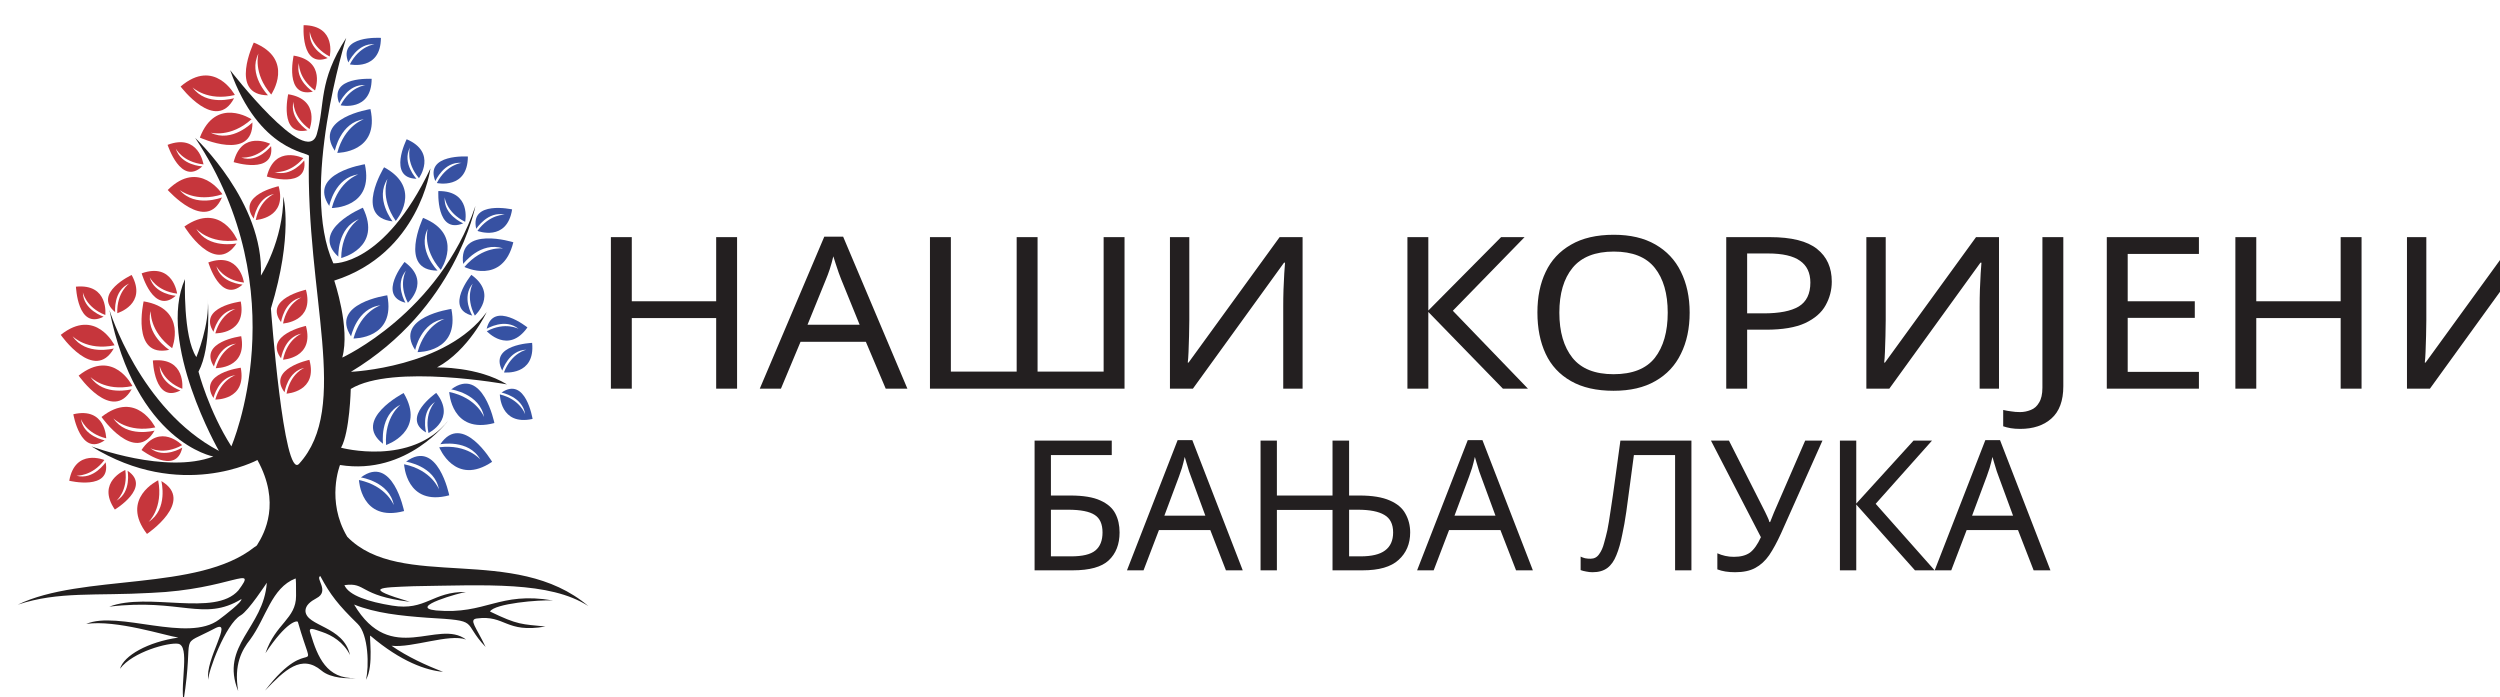
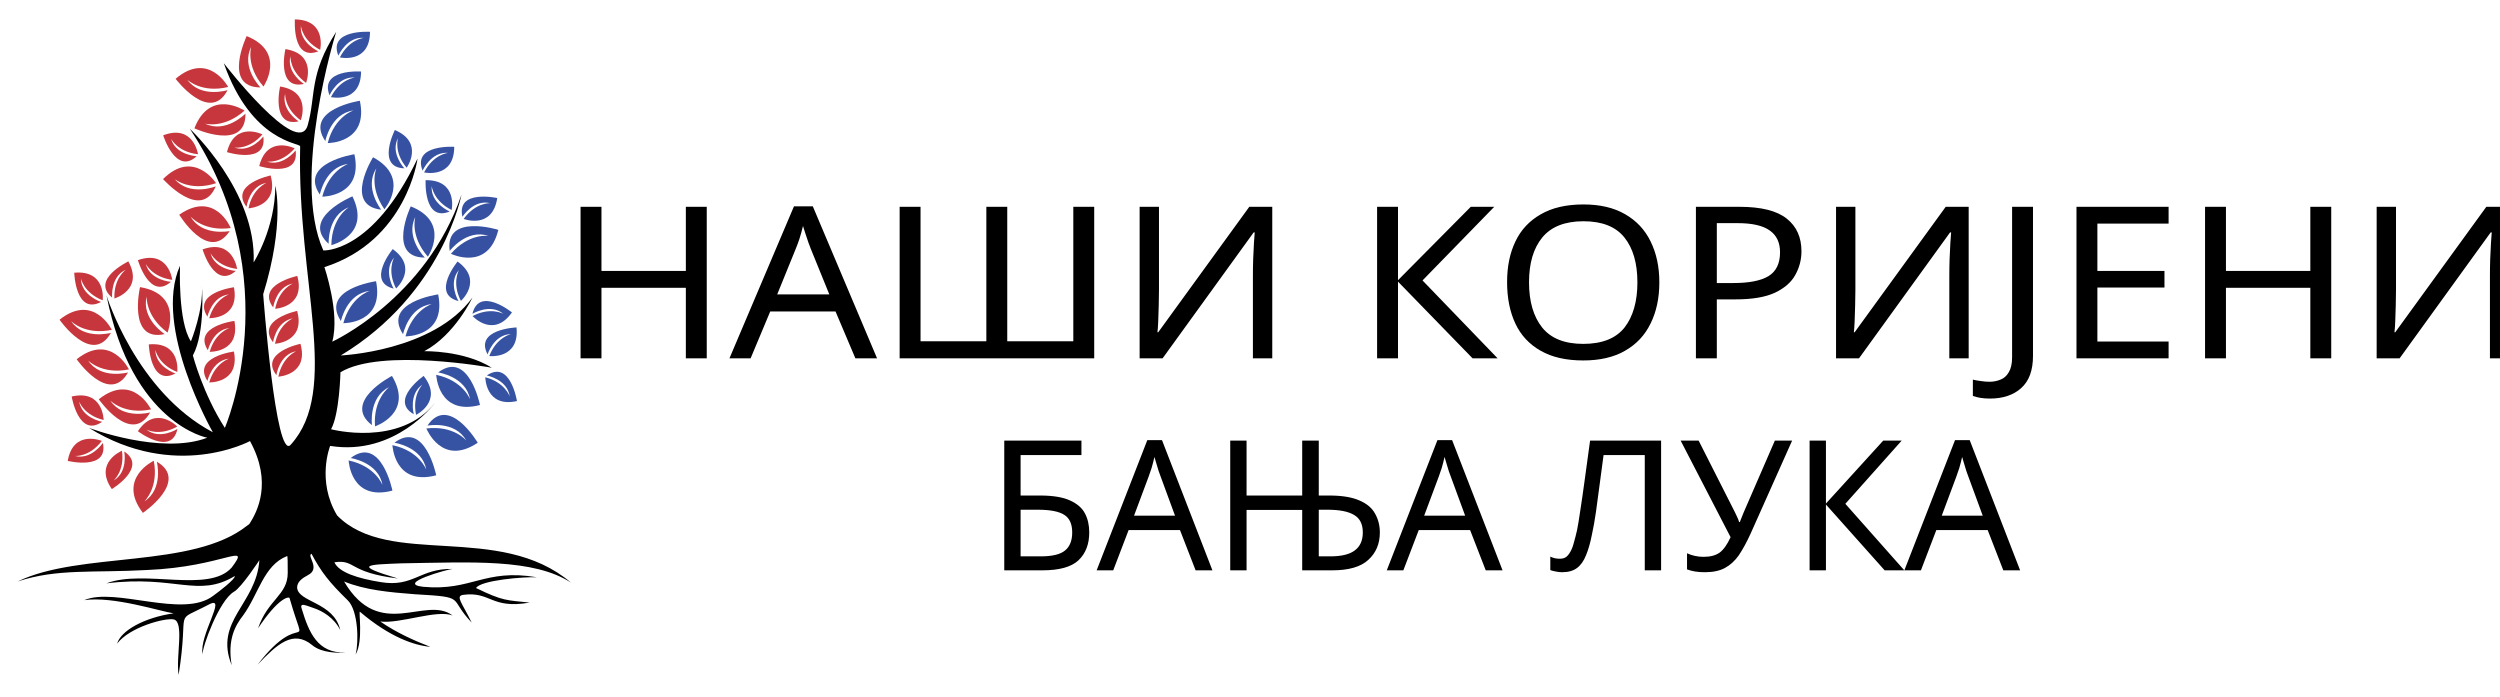
<svg xmlns="http://www.w3.org/2000/svg" version="1.1" id="Layer_1" x="0px" y="0px" viewBox="0 0 165 46" style="enable-background:new 0 0 165 46;" xml:space="preserve">
  <style type="text/css">
	.st0{fill:#3652A3;}
	.st1{fill:#C6363C;}
	.st2{fill:#3751A2;}
- 	.st3{fill:#221F1F;}
- 	.st4{fill:#231F20;}
- 	.st5{font-family:'GTWalsheimPro-Medium';}
- 	.st6{font-size:14px;}
- 	.st7{font-family:'GTWalsheimPro-CondensedLight';}
- 	.st8{font-size:11.99px;}
+ 	.st3{font-family:'GTWalsheimPro-Medium';}
+ 	.st4{font-size:14px;}
+ 	.st5{font-family:'GTWalsheimPro-CondensedLight';}
+ 	.st6{font-size:11.99px;}
</style>
  <g>
    <g>
-       <path class="st0" d="M23.69,31.68c0,0,0.13,2.81,2.98,2.05c0,0-0.76-3.78-2.85-2.22c0,0,1.89,0.28,2.17,1.83    C25.99,33.34,25.52,32.07,23.69,31.68z" />
-       <path class="st0" d="M29.78,25.7c0,0,1.89,0.28,2.17,1.83c0,0-0.46-1.27-2.3-1.66c0,0,0.13,2.81,2.98,2.05    C32.63,27.92,31.87,24.13,29.78,25.7z" />
-       <path class="st0" d="M24.45,7.2c0,0-3.81,0.59-2.35,2.75c0,0,0.37-1.88,1.92-2.08c0,0-1.28,0.4-1.76,2.22    C22.27,10.09,25.08,10.09,24.45,7.2z" />
-       <path class="st1" d="M17.69,6.29c0,0-1.34-1.36-0.63-2.76c0,0-0.39,1.29,0.84,2.71c0,0,1.59-2.32-1.15-3.43    C16.75,2.81,15.08,6.28,17.69,6.29z" />
-       <path class="st1" d="M15.45,6.48c0,0-1.83,0.57-2.74-0.71c0,0,0.97,0.94,2.79,0.5c0,0-1.33-2.48-3.58-0.56    C11.92,5.71,14.24,8.79,15.45,6.48z" />
-       <path class="st1" d="M16.6,7.87c0,0-2.35-1.55-3.41,1.21c0,0,3.51,1.61,3.47-1c0,0-1.34,1.37-2.75,0.68    C13.91,8.75,15.21,9.12,16.6,7.87z" />
-       <path class="st1" d="M14.65,13.03c0,0-1.78,0.71-2.79-0.49c0,0,1.04,0.86,2.82,0.28c0,0-1.52-2.36-3.61-0.28    C11.07,12.53,13.62,15.43,14.65,13.03z" />
-       <path class="st1" d="M15.67,15.86c0,0-1.08-2.6-3.5-0.91c0,0,2,3.3,3.44,1.12c0,0-1.88,0.38-2.66-0.98    C12.94,15.09,13.81,16.12,15.67,15.86z" />
-       <path class="st1" d="M11.36,22.98c0,0,1.04-2.61-1.88-3.09c0,0-0.86,3.76,1.69,3.2c0,0-1.61-1.03-1.23-2.56    C9.95,20.52,9.85,21.87,11.36,22.98z" />
-       <path class="st1" d="M10.25,28.21c0,0-1.24-2.52-3.55-0.69c0,0,2.21,3.16,3.5,0.9c0,0-1.85,0.5-2.72-0.81    C7.48,27.61,8.41,28.59,10.25,28.21z" />
-       <path class="st1" d="M10.44,31.7c0,0-2.54,1.2-0.74,3.54c0,0,3.2-2.16,0.95-3.49c0,0,0.47,1.86-0.85,2.7    C9.8,34.46,10.79,33.54,10.44,31.7z" />
-       <path class="st1" d="M8.74,25.48c0,0-1.24-2.52-3.55-0.69c0,0,2.21,3.16,3.5,0.9c0,0-1.85,0.5-2.72-0.81    C5.97,24.88,6.9,25.86,8.74,25.48z" />
-       <path class="st1" d="M7.51,23c0,0-1.85,0.5-2.72-0.81c0,0,0.93,0.98,2.77,0.6c0,0-1.24-2.52-3.55-0.69    C4.01,22.1,6.22,25.27,7.51,23z" />
-       <path class="st0" d="M21.9,13.73c0,0,2.81,0,2.18-2.89c0,0-3.81,0.59-2.35,2.75c0,0,0.37-1.88,1.92-2.08    C23.66,11.51,22.37,11.91,21.9,13.73z" />
-       <path class="st2" d="M27.56,23.24c0,0,2.81,0.04,2.23-2.85c0,0-3.82,0.53-2.39,2.71c0,0,0.39-1.87,1.95-2.05    C29.35,21.04,28.06,21.43,27.56,23.24z" />
-       <path class="st2" d="M23.33,22.34c0,0,2.81,0.04,2.23-2.85c0,0-3.82,0.53-2.39,2.71c0,0,0.39-1.87,1.95-2.05    C25.12,20.15,23.83,20.53,23.33,22.34z" />
-       <path class="st2" d="M30.57,17.42c0,0,1.15-1.53,2.64-1.02c0,0-1.33-0.2-2.56,1.22c0,0,2.52,1.24,3.23-1.63    C33.89,15.99,30.21,14.84,30.57,17.42z" />
-       <path class="st2" d="M29.09,17.81c0,0,1.58-2.33-1.17-3.43c0,0-1.65,3.49,0.96,3.48c0,0-1.35-1.36-0.65-2.76    C28.23,15.11,27.85,16.4,29.09,17.81z" />
-       <path class="st2" d="M22.52,17.03c0,0,2.73-0.67,1.43-3.32c0,0-3.56,1.48-1.62,3.23c0,0-0.09-1.91,1.37-2.48    C23.69,14.46,22.54,15.16,22.52,17.03z" />
-       <path class="st2" d="M25.91,14.61c0,0-1.19-1.5-0.33-2.81c0,0-0.53,1.24,0.54,2.78c0,0,1.83-2.13-0.77-3.54    C25.35,11.04,23.32,14.32,25.91,14.61z" />
-       <path class="st0" d="M26.67,30.64c0,0,0.13,2.81,2.98,2.05c0,0-0.76-3.78-2.85-2.22c0,0,1.89,0.28,2.17,1.83    C28.97,32.3,28.51,31.03,26.67,30.64z" />
-       <path class="st0" d="M25.48,29.37c0,0,2.67-0.89,1.16-3.43c0,0-3.43,1.77-1.36,3.35c0,0-0.25-1.9,1.16-2.58    C26.45,26.7,25.36,27.49,25.48,29.37z" />
-       <path class="st0" d="M32.48,30.48c0,0-1.96-3.32-3.42-1.16c0,0,1.88-0.36,2.64,1.01c0,0-0.85-1.04-2.71-0.81    C28.99,29.52,30.03,32.13,32.48,30.48z" />
-       <path class="st0" d="M28.28,28.58c0,0,1.88-0.92,0.51-2.65c0,0-2.36,1.65-0.67,2.61c0,0-0.37-1.38,0.6-2.02    C28.72,26.52,28,27.21,28.28,28.58z" />
-       <path class="st0" d="M32.99,26.03c0,0,0.01,2.09,2.16,1.62c0,0-0.45-2.84-2.05-1.74c0,0,1.4,0.27,1.56,1.43    C34.65,27.33,34.35,26.37,32.99,26.03z" />
-       <path class="st0" d="M32.12,21.7c0,0,1.22-0.74,2.11,0.01c0,0-0.87-0.5-2.1,0.15c0,0,1.41,1.55,2.68-0.25    C34.81,21.61,32.57,19.81,32.12,21.7z" />
-       <path class="st0" d="M33.15,24.46c0,0,0.43-1.36,1.6-1.38c0,0-0.98,0.19-1.49,1.5c0,0,2.08,0.24,1.86-1.95    C35.11,22.63,32.24,22.74,33.15,24.46z" />
-       <path class="st2" d="M31.34,20.83c0,0,1.56-1.4-0.23-2.69c0,0-1.82,2.22,0.06,2.69c0,0-0.73-1.22,0.03-2.11    C31.21,18.72,30.69,19.59,31.34,20.83z" />
-       <path class="st2" d="M26.92,19.98c0,0,1.56-1.4-0.22-2.69c0,0-1.82,2.22,0.06,2.69c0,0-0.73-1.22,0.03-2.11    C26.79,17.88,26.28,18.74,26.92,19.98z" />
-       <path class="st2" d="M33.33,14.17c0,0-1-0.06-1.82,1.07c0,0,1.95,0.75,2.29-1.42c0,0-2.81-0.62-2.37,1.28    C31.44,15.1,32.19,13.9,33.33,14.17z" />
-       <path class="st2" d="M30.7,14.64c0,0,0.43-2.05-1.77-2.03c0,0-0.16,2.87,1.64,2.13c0,0-1.31-0.55-1.22-1.72    C29.35,13.02,29.45,14.02,30.7,14.64z" />
-       <path class="st1" d="M13.35,10.98c0,0-1.42-0.06-1.75-1.18c0,0,0.44,0.9,1.83,1.05c0,0-0.31-2.07-2.37-1.29    C11.07,9.56,11.93,12.3,13.35,10.98z" />
-       <path class="st2" d="M27.49,11.8c0,0-0.98-1.03-0.43-2.07c0,0-0.31,0.95,0.59,2.03c0,0,1.22-1.7-0.81-2.57    C26.84,9.19,25.55,11.75,27.49,11.8z" />
-       <path class="st2" d="M30.47,10.75c0,0-1,0.09-1.64,1.33c0,0,2.04,0.45,2.05-1.75c0,0-2.87-0.19-2.15,1.62    C28.74,11.95,29.3,10.64,30.47,10.75z" />
-       <path class="st0" d="M22.39,6.82c0,0,0.57-1.31,1.73-1.2c0,0-1,0.09-1.64,1.33c0,0,2.04,0.45,2.05-1.75    C24.54,5.21,21.68,5.02,22.39,6.82z" />
-       <path class="st1" d="M17.83,9.49c0,0-1.88-0.93-2.41,1.21c0,0,2.74,0.86,2.47-1.06c0,0-0.86,1.14-1.97,0.76    C15.92,10.39,16.92,10.54,17.83,9.49z" />
-       <path class="st1" d="M20.02,10.44c0,0-1.88-0.93-2.41,1.21c0,0,2.74,0.86,2.47-1.06c0,0-0.86,1.13-1.97,0.76    C18.11,11.35,19.1,11.5,20.02,10.44z" />
-       <path class="st1" d="M16.88,14.52c0,0,2.09-0.11,1.51-2.23c0,0-2.81,0.59-1.64,2.14c0,0,0.2-1.41,1.35-1.63    C18.1,12.8,17.16,13.15,16.88,14.52z" />
-       <path class="st1" d="M18.55,21.26c0,0,0.2-1.41,1.35-1.63c0,0-0.94,0.35-1.22,1.72c0,0,2.09-0.11,1.51-2.23    C20.19,19.13,17.38,19.72,18.55,21.26z" />
-       <path class="st1" d="M11.6,19.52c0,0-1.42-0.09-1.72-1.23c0,0,0.42,0.91,1.81,1.09c0,0-0.26-2.08-2.34-1.34    C9.35,18.04,10.14,20.81,11.6,19.52z" />
-       <path class="st1" d="M18.68,23.74c0,0,2.09-0.11,1.51-2.23c0,0-2.81,0.59-1.64,2.14c0,0,0.2-1.41,1.35-1.63    C19.9,22.02,18.96,22.37,18.68,23.74z" />
-       <path class="st1" d="M18.91,25.98c0,0,2.09-0.11,1.51-2.23c0,0-2.81,0.59-1.64,2.14c0,0,0.2-1.41,1.35-1.62    C20.12,24.25,19.18,24.61,18.91,25.98z" />
-       <path class="st1" d="M16.1,18.65c0,0-0.28-2.07-2.35-1.33c0,0,0.81,2.76,2.26,1.46c0,0-1.42-0.08-1.73-1.21    C14.29,17.57,14.71,18.48,16.1,18.65z" />
-       <path class="st1" d="M14.21,22c0,0,2.09,0.06,1.68-2.1c0,0-2.85,0.36-1.8,2c0,0,0.31-1.39,1.47-1.51    C15.56,20.38,14.6,20.66,14.21,22z" />
-       <path class="st1" d="M12.03,25.66c0,0,0.25-2.08-1.94-1.87c0,0,0.09,2.87,1.82,1.98c0,0-1.36-0.44-1.37-1.61    C10.55,24.16,10.73,25.15,12.03,25.66z" />
-       <path class="st1" d="M6.89,30.36c0,0-1.93-0.8-2.32,1.37c0,0,2.79,0.68,2.4-1.22c0,0-0.79,1.19-1.92,0.89    C5.05,31.38,6.05,31.47,6.89,30.36z" />
-       <path class="st1" d="M7.01,28.93c0,0-0.03-2.09-2.17-1.59c0,0,0.48,2.83,2.07,1.72c0,0-1.4-0.25-1.57-1.41    C5.34,27.65,5.66,28.6,7.01,28.93z" />
-       <path class="st1" d="M12.02,29.38c0,0-1.45-1.51-2.68,0.32c0,0,2.29,1.74,2.69-0.16c0,0-1.2,0.77-2.11,0.04    C9.92,29.58,10.81,30.06,12.02,29.38z" />
-       <path class="st1" d="M8.27,31.02c0,0-1.94,0.79-0.69,2.61c0,0,2.46-1.48,0.84-2.56c0,0,0.28,1.4-0.74,1.98    C7.68,33.05,8.46,32.41,8.27,31.02z" />
-       <path class="st1" d="M6.84,20.9c0,0-1.36-0.44-1.37-1.61c0,0,0.18,0.99,1.48,1.5c0,0,0.25-2.08-1.94-1.87    C5.02,18.92,5.11,21.79,6.84,20.9z" />
-       <path class="st1" d="M7.6,20.6c0,0-0.14-1.42,0.93-1.89c0,0-0.83,0.56-0.79,1.96c0,0,2.01-0.59,0.95-2.52    C8.69,18.14,6.09,19.37,7.6,20.6z" />
-       <path class="st1" d="M15.92,22.19c0,0-2.85,0.36-1.8,2c0,0,0.31-1.39,1.47-1.51c0,0-0.97,0.28-1.35,1.62    C14.24,24.29,16.33,24.35,15.92,22.19z" />
-       <path class="st1" d="M14.21,26.37c0,0,2.09,0.06,1.68-2.1c0,0-2.85,0.36-1.8,2c0,0,0.31-1.39,1.47-1.51    C15.56,24.75,14.6,25.03,14.21,26.37z" />
-       <path class="st1" d="M20.65,6.05c0,0-1.2-0.76-0.92-1.9c0,0-0.07,1,1.06,1.82c0,0,0.76-1.95-1.41-2.3    C19.38,3.68,18.75,6.48,20.65,6.05z" />
-       <path class="st1" d="M20.29,8.6c0,0-1.2-0.76-0.92-1.9c0,0-0.07,1,1.06,1.82c0,0,0.77-1.95-1.41-2.3    C19.02,6.22,18.39,9.03,20.29,8.6z" />
-       <path class="st0" d="M24.73,2.92c0,0-1,0.09-1.64,1.33c0,0,2.04,0.45,2.05-1.75c0,0-2.87-0.19-2.15,1.62    C23,4.13,23.57,2.82,24.73,2.92z" />
-       <path class="st1" d="M21.63,3.83c0,0-1.3-0.58-1.18-1.75c0,0,0.07,1,1.31,1.65c0,0,0.48-2.04-1.72-2.07    C20.04,1.67,19.82,4.53,21.63,3.83z" />
+       <path class="st0" d="M23.01,30.39c0,0,0.12,2.72,2.89,1.99c0,0-0.74-3.67-2.76-2.15c0,0,1.84,0.27,2.1,1.77    C25.23,32,24.79,30.77,23.01,30.39z" />
+       <path class="st0" d="M28.92,24.58c0,0,1.84,0.27,2.1,1.77c0,0-0.45-1.23-2.23-1.61c0,0,0.12,2.72,2.89,1.99    C31.68,26.74,30.94,23.07,28.92,24.58z" />
+       <path class="st0" d="M23.75,6.65c0,0-3.7,0.57-2.28,2.66c0,0,0.35-1.82,1.86-2.02c0,0-1.25,0.39-1.7,2.15    C21.63,9.45,24.35,9.45,23.75,6.65z" />
+       <path class="st1" d="M17.19,5.77c0,0-1.3-1.32-0.61-2.68c0,0-0.38,1.25,0.81,2.62c0,0,1.54-2.25-1.11-3.33    C16.28,2.39,14.66,5.76,17.19,5.77z" />
+       <path class="st1" d="M15.02,5.95c0,0-1.77,0.55-2.66-0.69c0,0,0.94,0.91,2.7,0.48c0,0-1.29-2.4-3.47-0.54    C11.59,5.2,13.84,8.19,15.02,5.95z" />
+       <path class="st1" d="M16.14,7.3c0,0-2.27-1.5-3.31,1.17c0,0,3.4,1.56,3.37-0.97c0,0-1.3,1.33-2.67,0.66    C13.53,8.16,14.78,8.51,16.14,7.3z" />
+       <path class="st1" d="M14.24,12.3c0,0-1.73,0.69-2.71-0.48c0,0,1,0.84,2.73,0.27c0,0-1.47-2.29-3.5-0.27    C10.77,11.82,13.25,14.63,14.24,12.3z" />
+       <path class="st1" d="M15.23,15.05c0,0-1.04-2.52-3.4-0.88c0,0,1.94,3.2,3.33,1.08c0,0-1.82,0.37-2.58-0.95    C12.59,14.3,13.43,15.3,15.23,15.05z" />
+       <path class="st1" d="M11.06,21.95c0,0,1.01-2.53-1.82-3c0,0-0.84,3.65,1.63,3.1c0,0-1.56-1-1.19-2.48    C9.68,19.57,9.59,20.87,11.06,21.95z" />
+       <path class="st1" d="M9.97,27.02c0,0-1.2-2.45-3.45-0.67c0,0,2.14,3.07,3.39,0.87c0,0-1.79,0.49-2.63-0.78    C7.29,26.44,8.19,27.39,9.97,27.02z" />
+       <path class="st1" d="M10.15,30.41c0,0-2.46,1.16-0.72,3.44c0,0,3.1-2.1,0.92-3.38c0,0,0.46,1.8-0.82,2.62    C9.53,33.08,10.49,32.2,10.15,30.41z" />
+       <path class="st1" d="M8.51,24.38c0,0-1.2-2.45-3.45-0.67c0,0,2.14,3.07,3.39,0.87c0,0-1.79,0.49-2.63-0.78    C5.83,23.8,6.73,24.74,8.51,24.38z" />
+       <path class="st1" d="M7.32,21.97c0,0-1.79,0.49-2.63-0.78c0,0,0.9,0.95,2.69,0.58c0,0-1.2-2.45-3.45-0.67    C3.93,21.1,6.07,24.17,7.32,21.97z" />
+       <path class="st0" d="M21.27,12.98c0,0,2.73,0,2.12-2.8c0,0-3.7,0.57-2.28,2.66c0,0,0.35-1.82,1.86-2.02    C22.98,10.83,21.73,11.22,21.27,12.98z" />
+       <path class="st2" d="M26.76,22.2c0,0,2.72,0.04,2.16-2.77c0,0-3.71,0.51-2.32,2.63c0,0,0.38-1.82,1.89-1.99    C28.5,20.07,27.25,20.45,26.76,22.2z" />
+       <path class="st2" d="M22.66,21.33c0,0,2.72,0.04,2.16-2.77c0,0-3.71,0.51-2.32,2.63c0,0,0.38-1.82,1.9-1.99    C24.39,19.2,23.14,19.58,22.66,21.33z" />
+       <path class="st2" d="M29.68,16.56c0,0,1.12-1.48,2.56-0.99c0,0-1.29-0.2-2.48,1.18c0,0,2.45,1.2,3.13-1.58    C32.9,15.17,29.33,14.06,29.68,16.56z" />
+       <path class="st2" d="M28.24,16.94c0,0,1.53-2.26-1.13-3.32c0,0-1.6,3.38,0.93,3.38c0,0-1.31-1.31-0.63-2.68    C27.41,14.32,27.04,15.57,28.24,16.94z" />
+       <path class="st2" d="M21.87,16.18c0,0,2.65-0.65,1.39-3.22c0,0-3.46,1.44-1.57,3.13c0,0-0.09-1.85,1.33-2.41    C23.01,13.69,21.89,14.36,21.87,16.18z" />
+       <path class="st2" d="M25.16,13.84c0,0-1.15-1.45-0.32-2.73c0,0-0.51,1.2,0.53,2.7c0,0,1.77-2.07-0.75-3.43    C24.62,10.37,22.65,13.55,25.16,13.84z" />
+       <path class="st0" d="M25.9,29.38c0,0,0.12,2.72,2.89,1.99c0,0-0.74-3.67-2.76-2.15c0,0,1.84,0.27,2.1,1.77    C28.13,30.99,27.68,29.76,25.9,29.38z" />
+       <path class="st0" d="M24.75,28.14c0,0,2.59-0.86,1.12-3.33c0,0-3.33,1.71-1.32,3.25c0,0-0.24-1.84,1.13-2.51    C25.68,25.56,24.62,26.33,24.75,28.14z" />
+       <path class="st0" d="M31.53,29.22c0,0-1.9-3.22-3.32-1.13c0,0,1.82-0.35,2.56,0.98c0,0-0.83-1.01-2.63-0.79    C28.15,28.29,29.15,30.82,31.53,29.22z" />
+       <path class="st0" d="M27.46,27.38c0,0,1.82-0.89,0.5-2.57c0,0-2.28,1.6-0.65,2.53c0,0-0.36-1.33,0.58-1.96    C27.89,25.38,27.19,26.06,27.46,27.38z" />
+       <path class="st0" d="M32.03,24.9c0,0,0.01,2.03,2.09,1.57c0,0-0.44-2.75-1.99-1.69c0,0,1.36,0.26,1.51,1.38    C33.64,26.17,33.34,25.24,32.03,24.9z" />
+       <path class="st0" d="M31.18,20.71c0,0,1.18-0.72,2.05,0.01c0,0-0.84-0.49-2.04,0.14c0,0,1.37,1.5,2.6-0.24    C33.79,20.62,31.62,18.87,31.18,20.71z" />
+       <path class="st0" d="M32.18,23.39c0,0,0.41-1.32,1.55-1.34c0,0-0.95,0.19-1.44,1.45c0,0,2.01,0.23,1.8-1.89    C34.09,21.61,31.3,21.72,32.18,23.39z" />
+       <path class="st2" d="M30.42,19.86c0,0,1.51-1.35-0.22-2.6c0,0-1.77,2.15,0.06,2.61c0,0-0.71-1.19,0.03-2.05    C30.3,17.82,29.8,18.66,30.42,19.86z" />
+       <path class="st2" d="M26.14,19.04c0,0,1.51-1.35-0.22-2.6c0,0-1.77,2.15,0.06,2.61c0,0-0.71-1.19,0.03-2.05    C26.02,17,25.52,17.84,26.14,19.04z" />
+       <path class="st2" d="M32.36,13.41c0,0-0.97-0.06-1.76,1.04c0,0,1.89,0.73,2.22-1.38c0,0-2.72-0.6-2.3,1.24    C30.52,14.31,31.25,13.14,32.36,13.41z" />
+       <path class="st2" d="M29.81,13.86c0,0,0.42-1.99-1.72-1.97c0,0-0.15,2.78,1.59,2.07c0,0-1.27-0.54-1.19-1.67    C28.5,12.29,28.6,13.26,29.81,13.86z" />
+       <path class="st1" d="M12.98,10.31c0,0-1.38-0.06-1.69-1.15c0,0,0.43,0.87,1.78,1.02c0,0-0.3-2.01-2.3-1.25    C10.77,8.93,11.6,11.59,12.98,10.31z" />
+       <path class="st2" d="M26.69,11.11c0,0-0.95-1-0.42-2c0,0-0.3,0.93,0.57,1.96c0,0,1.18-1.65-0.78-2.49    C26.06,8.58,24.81,11.06,26.69,11.11z" />
+       <path class="st2" d="M29.58,10.09c0,0-0.97,0.08-1.59,1.29c0,0,1.98,0.44,1.99-1.69c0,0-2.78-0.18-2.09,1.57    C27.9,11.26,28.45,9.99,29.58,10.09z" />
+       <path class="st0" d="M21.75,6.29c0,0,0.55-1.27,1.68-1.17c0,0-0.97,0.08-1.59,1.29c0,0,1.98,0.44,1.99-1.69    C23.84,4.72,21.06,4.53,21.75,6.29z" />
+       <path class="st1" d="M17.32,8.87c0,0-1.82-0.9-2.34,1.17c0,0,2.66,0.84,2.4-1.03c0,0-0.84,1.1-1.91,0.73    C15.48,9.74,16.44,9.89,17.32,8.87z" />
+       <path class="st1" d="M19.45,9.79c0,0-1.82-0.9-2.34,1.17c0,0,2.66,0.84,2.4-1.03c0,0-0.84,1.1-1.91,0.73    C17.6,10.67,18.56,10.82,19.45,9.79z" />
+       <path class="st1" d="M16.4,13.75c0,0,2.03-0.11,1.46-2.17c0,0-2.73,0.57-1.59,2.07c0,0,0.19-1.37,1.31-1.58    C17.59,12.08,16.67,12.42,16.4,13.75z" />
+       <path class="st1" d="M18.03,20.29c0,0,0.19-1.37,1.31-1.58c0,0-0.91,0.34-1.18,1.67c0,0,2.03-0.11,1.46-2.17    C19.61,18.22,16.89,18.79,18.03,20.29z" />
+       <path class="st1" d="M11.28,18.6c0,0-1.38-0.09-1.66-1.19c0,0,0.41,0.88,1.75,1.06c0,0-0.25-2.01-2.27-1.3    C9.1,17.16,9.87,19.84,11.28,18.6z" />
+       <path class="st1" d="M18.15,22.69c0,0,2.03-0.11,1.46-2.17c0,0-2.73,0.57-1.59,2.07c0,0,0.19-1.37,1.31-1.58    C19.33,21.02,18.42,21.36,18.15,22.69z" />
+       <path class="st1" d="M18.37,24.86c0,0,2.03-0.11,1.46-2.17c0,0-2.73,0.57-1.59,2.07c0,0,0.19-1.37,1.31-1.58    C19.55,23.19,18.64,23.53,18.37,24.86z" />
+       <path class="st1" d="M15.65,17.75c0,0-0.27-2.01-2.28-1.29c0,0,0.79,2.67,2.19,1.42c0,0-1.38-0.08-1.67-1.18    C13.89,16.7,14.3,17.58,15.65,17.75z" />
+       <path class="st1" d="M13.81,21c0,0,2.03,0.06,1.63-2.04c0,0-2.77,0.35-1.75,1.94c0,0,0.3-1.35,1.43-1.47    C15.13,19.43,14.19,19.7,13.81,21z" />
+       <path class="st1" d="M11.7,24.55c0,0,0.25-2.01-1.88-1.82c0,0,0.09,2.79,1.76,1.92c0,0-1.31-0.43-1.33-1.56    C10.26,23.1,10.44,24.06,11.7,24.55z" />
+       <path class="st1" d="M6.72,29.1c0,0-1.88-0.78-2.25,1.32c0,0,2.71,0.66,2.32-1.19c0,0-0.76,1.15-1.86,0.86    C4.93,30.1,5.9,30.18,6.72,29.1z" />
+       <path class="st1" d="M6.84,27.72c0,0-0.03-2.03-2.11-1.55c0,0,0.46,2.75,2.01,1.67c0,0-1.36-0.24-1.52-1.37    C5.21,26.48,5.52,27.4,6.84,27.72z" />
+       <path class="st1" d="M11.7,28.15c0,0-1.41-1.46-2.6,0.31c0,0,2.22,1.69,2.61-0.15c0,0-1.16,0.75-2.05,0.04    C9.66,28.35,10.51,28.82,11.7,28.15z" />
+       <path class="st1" d="M8.05,29.75c0,0-1.88,0.77-0.67,2.53c0,0,2.39-1.44,0.82-2.48c0,0,0.27,1.36-0.71,1.92    C7.49,31.72,8.24,31.1,8.05,29.75z" />
+       <path class="st1" d="M6.67,19.93c0,0-1.32-0.43-1.33-1.56c0,0,0.18,0.96,1.44,1.45c0,0,0.25-2.01-1.88-1.82    C4.9,18.01,4.99,20.8,6.67,19.93z" />
+       <path class="st1" d="M7.4,19.64c0,0-0.13-1.38,0.91-1.84c0,0-0.81,0.54-0.76,1.9c0,0,1.95-0.57,0.92-2.45    C8.47,17.26,5.95,18.45,7.4,19.64z" />
+       <path class="st1" d="M15.47,21.18c0,0-2.77,0.35-1.75,1.94c0,0,0.3-1.35,1.43-1.47c0,0-0.94,0.27-1.31,1.57    C13.84,23.22,15.87,23.28,15.47,21.18z" />
+       <path class="st1" d="M13.81,25.24c0,0,2.03,0.06,1.63-2.04c0,0-2.77,0.35-1.75,1.94c0,0,0.3-1.35,1.43-1.47    C15.13,23.67,14.19,23.94,13.81,25.24z" />
+       <path class="st1" d="M20.06,5.54c0,0-1.17-0.74-0.89-1.84c0,0-0.07,0.97,1.03,1.77c0,0,0.74-1.89-1.36-2.23    C18.83,3.23,18.22,5.95,20.06,5.54z" />
+       <path class="st1" d="M19.71,8.01c0,0-1.17-0.74-0.89-1.84c0,0-0.07,0.97,1.03,1.77c0,0,0.74-1.89-1.36-2.23    C18.48,5.7,17.87,8.42,19.71,8.01z" />
+       <path class="st0" d="M24.02,2.5c0,0-0.97,0.08-1.59,1.29c0,0,1.98,0.44,1.99-1.69c0,0-2.78-0.18-2.09,1.57    C22.34,3.67,22.89,2.4,24.02,2.5z" />
+       <path class="st1" d="M21.01,3.39c0,0-1.26-0.57-1.15-1.7c0,0,0.07,0.97,1.27,1.6c0,0,0.46-1.98-1.67-2.01    C19.47,1.28,19.25,4.06,21.01,3.39z" />
    </g>
-     <path class="st3" d="M28.78,40.29c-1.93-0.21,1.68-1.19,1.98-1.22c-2.23-0.04-2.65,1.27-4.88,0.9c-1.55-0.25-2.85-0.66-3.15-1.35   c1.47-0.21,0.92,0.69,4.32,1.1c-3.15-0.94-2.05-0.94,0.25-1.03c4.74-0.07,8.98-0.34,11.53,1.31c-4.87-4.13-12.38-0.97-15.91-4.57   c-1.42-2.38-0.48-4.74-0.48-4.74c4.45,0.71,7.14-2.93,7.14-2.93c-2.43,3.04-7.07,1.79-7.07,1.79c0.58-1.04,0.64-3.88,0.64-3.88   c2.76-1.68,10.31-0.3,10.31-0.3c-1.94-1.19-4.62-1.12-4.62-1.12c2.09-1.12,3.28-3.65,3.28-3.65c-2.67,3.67-8.96,3.94-8.96,3.94   c6.94-4.18,8.22-10.95,8.22-10.95c-2.39,7.08-8.79,10.01-8.79,10.01c0.54-1.95-0.53-5.08-0.53-5.08c5.61-1.79,6.35-7.4,6.35-7.4   c-3.07,6.46-6.41,6.26-6.41,6.26C19.74,12.44,22.85,2.5,22.85,2.5c-1.87,2.92-1.37,4.34-1.94,6.35c-0.66,2.33-5.72-4.22-5.72-4.22   c1.91,5.4,5.21,5.41,5.2,5.66c-0.22,9.23,2.76,16.58-0.65,20.32c-1.02,1.12-1.86-10.25-1.86-10.25c1.49-4.86,0.82-7.38,0.82-7.38   c0,2.91-1.48,5.21-1.48,5.21c0.21-4.84-4.34-9.09-4.34-9.09c6.79,10.22,2.39,20.36,2.39,20.36c-1.49-2.33-2.17-4.93-2.17-4.93   c0.88-1.63,0.61-4.84,0.61-4.84c0.15,1.72-0.75,3.88-0.75,3.88c-0.89-1.34-0.75-5.15-0.75-5.15c-1.86,4.18,2.24,11.34,2.24,11.34   c-5.23-2.76-7.23-9.31-7.23-9.31c1.74,8.75,6.86,9.68,6.86,9.68c-3.13,1.19-8.05-0.67-8.05-0.67c5.89,3.65,10.96,0.9,10.96,0.9   c1.55,2.82,0.48,4.82-0.02,5.61c-0.04,0.07-0.12,0.1-0.19,0.15c-3.71,2.94-11.38,1.73-15.61,3.79c2.69-0.9,5.16-0.57,8.81-0.78   c5.23-0.22,7.1-1.97,5.75-0.16c-1.56,1.76-5.96,0.09-8.52,1.07c4.7-0.57,6.24,1.01,8.72-0.5c0.09,0.16-1.09,1.07-1.47,1.35   c-2.05,1.56-6.67-0.62-8.77,0.29c1.98-0.29,5.25,0.78,6.08,0.9c-2.01,0.29-3.6,1.19-3.85,2.06c0.83-1.12,3.22-1.76,3.85-1.65   c0.76,0.16,0.13,2.54,0.34,3.78c0.76-4.81-0.46-3.46,2.1-4.81c1.22-0.62-0.71,2.1-0.46,3.41c-0.05-0.46,1.13-3.69,2.14-4.26   c0.51-0.29,1.72-2.15,1.72-2.15c-0.21,3-3.11,4.12-1.89,7.15c-0.3-1.76,0.25-2.71,0.79-3.4c1.06-1.44,1.4-3.41,2.99-4.03   c0.04-0.05,0.04,0.53,0.04,1.15c0,1.52-1.35,1.81-2.02,3.78c1.38-2.09,2.1-2.18,2.14-2.06c1.22,4.23,0.94,0.46-2.17,4.53   c1.31-1.37,2.41-2.43,3.73-1.32c0.63,0.53,1.78,0.53,2.23,0.49c-1.88,0.08-2.49-1.39-2.95-2.92c-0.21-0.53,0.25-0.28,0.76-0.12   c0.63,0.21,1.41,0.66,1.84,1.52c-0.43-1.93-2.9-1.88-2.94-2.91c0-0.37,0.34-0.63,0.73-0.84c0.89-0.46-0.1-1.32,0.25-1.46   c0.66,1.24,1.19,1.91,2.47,3.16c0.71,0.69,0.76,2.82,0.54,3.69c0.55-0.94,0.18-3.04,0.3-2.91c2.02,1.72,3.7,2.29,4.79,2.38   c-1.08-0.41-2.35-0.99-3.4-1.72c1.35,0.16,3.82-0.82,4.92-0.41c-1.86-1.4-4.96,1.79-7.39-2.31c1.43,0.57,3.06,0.74,4.82,0.87   c3.61,0.21,2.23,0.21,3.86,1.93c-0.62-1.31-1.13-1.81-0.58-1.88c1.89-0.25,1.89,0.99,4.53,0.53c-1.56-0.16-1.81-0.09-3.66-0.99   c0.3-0.53,3.23-0.78,4.15-0.73C32.92,39.02,32.09,40.58,28.78,40.29z" />
+     <path d="M27.94,38.73c-1.87-0.2,1.63-1.16,1.92-1.18c-2.16-0.04-2.57,1.23-4.73,0.87c-1.5-0.24-2.77-0.64-3.06-1.31   c1.43-0.2,0.89,0.67,4.19,1.07c-3.06-0.91-1.99-0.91,0.24-1c4.6-0.07,8.71-0.33,11.18,1.27c-4.72-4.01-12-0.94-15.43-4.43   c-1.38-2.3-0.46-4.59-0.46-4.59c4.31,0.69,6.92-2.84,6.92-2.84c-2.35,2.94-6.86,1.74-6.86,1.74c0.56-1.01,0.62-3.76,0.62-3.76   c2.68-1.63,9.99-0.3,9.99-0.3C30.6,23.11,28,23.18,28,23.18c2.03-1.08,3.18-3.54,3.18-3.54c-2.59,3.56-8.69,3.82-8.69,3.82   c6.73-4.05,7.97-10.62,7.97-10.62c-2.32,6.87-8.53,9.71-8.53,9.71c0.52-1.89-0.52-4.92-0.52-4.92c5.44-1.74,6.15-7.17,6.15-7.17   c-2.98,6.27-6.22,6.07-6.22,6.07C19.18,11.73,22.19,2.1,22.19,2.1c-1.81,2.83-1.33,4.21-1.88,6.16c-0.64,2.26-5.54-4.09-5.54-4.09   c1.85,5.24,5.05,5.25,5.04,5.49c-0.21,8.95,2.68,16.07-0.63,19.7c-0.99,1.08-1.81-9.94-1.81-9.94c1.45-4.71,0.8-7.16,0.8-7.16   c0,2.82-1.43,5.06-1.43,5.06c0.2-4.69-4.21-8.82-4.21-8.82c6.58,9.91,2.31,19.74,2.31,19.74c-1.45-2.25-2.11-4.78-2.11-4.78   c0.85-1.58,0.59-4.69,0.59-4.69c0.14,1.66-0.72,3.76-0.72,3.76c-0.87-1.3-0.72-4.99-0.72-4.99c-1.81,4.05,2.17,10.99,2.17,10.99   c-5.07-2.68-7.02-9.03-7.02-9.03c1.68,8.49,6.65,9.39,6.65,9.39c-3.04,1.16-7.81-0.65-7.81-0.65c5.71,3.54,10.63,0.87,10.63,0.87   c1.5,2.74,0.47,4.67-0.02,5.44c-0.04,0.07-0.12,0.1-0.18,0.15c-3.59,2.85-11.03,1.68-15.14,3.68c2.61-0.87,5-0.56,8.55-0.76   c5.07-0.21,6.89-1.91,5.58-0.16c-1.51,1.71-5.78,0.09-8.26,1.04c4.55-0.56,6.05,0.98,8.46-0.48c0.09,0.16-1.05,1.04-1.43,1.31   c-1.99,1.51-6.47-0.6-8.5,0.28c1.92-0.28,5.09,0.76,5.9,0.87c-1.95,0.28-3.49,1.15-3.73,2c0.81-1.08,3.13-1.71,3.73-1.6   c0.73,0.16,0.13,2.47,0.33,3.66c0.74-4.66-0.45-3.35,2.03-4.66c1.18-0.6-0.69,2.04-0.45,3.31c-0.04-0.44,1.09-3.58,2.08-4.14   c0.49-0.28,1.67-2.08,1.67-2.08c-0.2,2.91-3.01,3.99-1.83,6.93c-0.29-1.71,0.24-2.62,0.76-3.29c1.02-1.4,1.35-3.31,2.9-3.91   c0.04-0.04,0.04,0.51,0.04,1.11c0,1.47-1.31,1.75-1.96,3.66c1.34-2.02,2.03-2.11,2.08-2c1.18,4.11,0.91,0.45-2.11,4.4   c1.27-1.33,2.34-2.35,3.62-1.28c0.61,0.51,1.73,0.52,2.17,0.47c-1.83,0.08-2.41-1.35-2.86-2.83c-0.2-0.51,0.25-0.27,0.74-0.11   c0.61,0.2,1.37,0.64,1.79,1.47c-0.42-1.87-2.81-1.83-2.85-2.82c0-0.36,0.33-0.61,0.71-0.81c0.87-0.44-0.1-1.28,0.24-1.41   c0.64,1.2,1.15,1.86,2.39,3.07c0.69,0.67,0.74,2.74,0.52,3.58c0.53-0.91,0.17-2.95,0.29-2.82c1.96,1.67,3.59,2.22,4.64,2.31   c-1.05-0.4-2.28-0.96-3.3-1.67c1.31,0.16,3.7-0.8,4.77-0.4c-1.8-1.35-4.81,1.74-7.16-2.24c1.38,0.56,2.97,0.71,4.67,0.84   c3.5,0.2,2.16,0.2,3.75,1.87c-0.61-1.27-1.1-1.75-0.56-1.83c1.83-0.24,1.83,0.96,4.39,0.51c-1.51-0.16-1.76-0.09-3.54-0.96   c0.29-0.51,3.13-0.75,4.02-0.71C31.96,37.51,31.15,39.02,27.94,38.73z" />
  </g>
  <g>
-     <text transform="matrix(1.09 0 0 1 38.8368 25.6507)" class="st4 st5 st6">НАШИ КОРИЈЕНИ</text>
-     <text transform="matrix(1 0 0 1 67.1263 37.6417)" class="st4 st7 st8">БАЊА ЛУКА</text>
+     <text transform="matrix(1.09 0 0 1 36.8355 23.6494)" class="st3 st4">НАШИ КОРИЈЕНИ</text>
+     <text transform="matrix(1 0 0 1 65.125 37.6417)" class="st5 st6">БАЊА ЛУКА</text>
  </g>
</svg>
